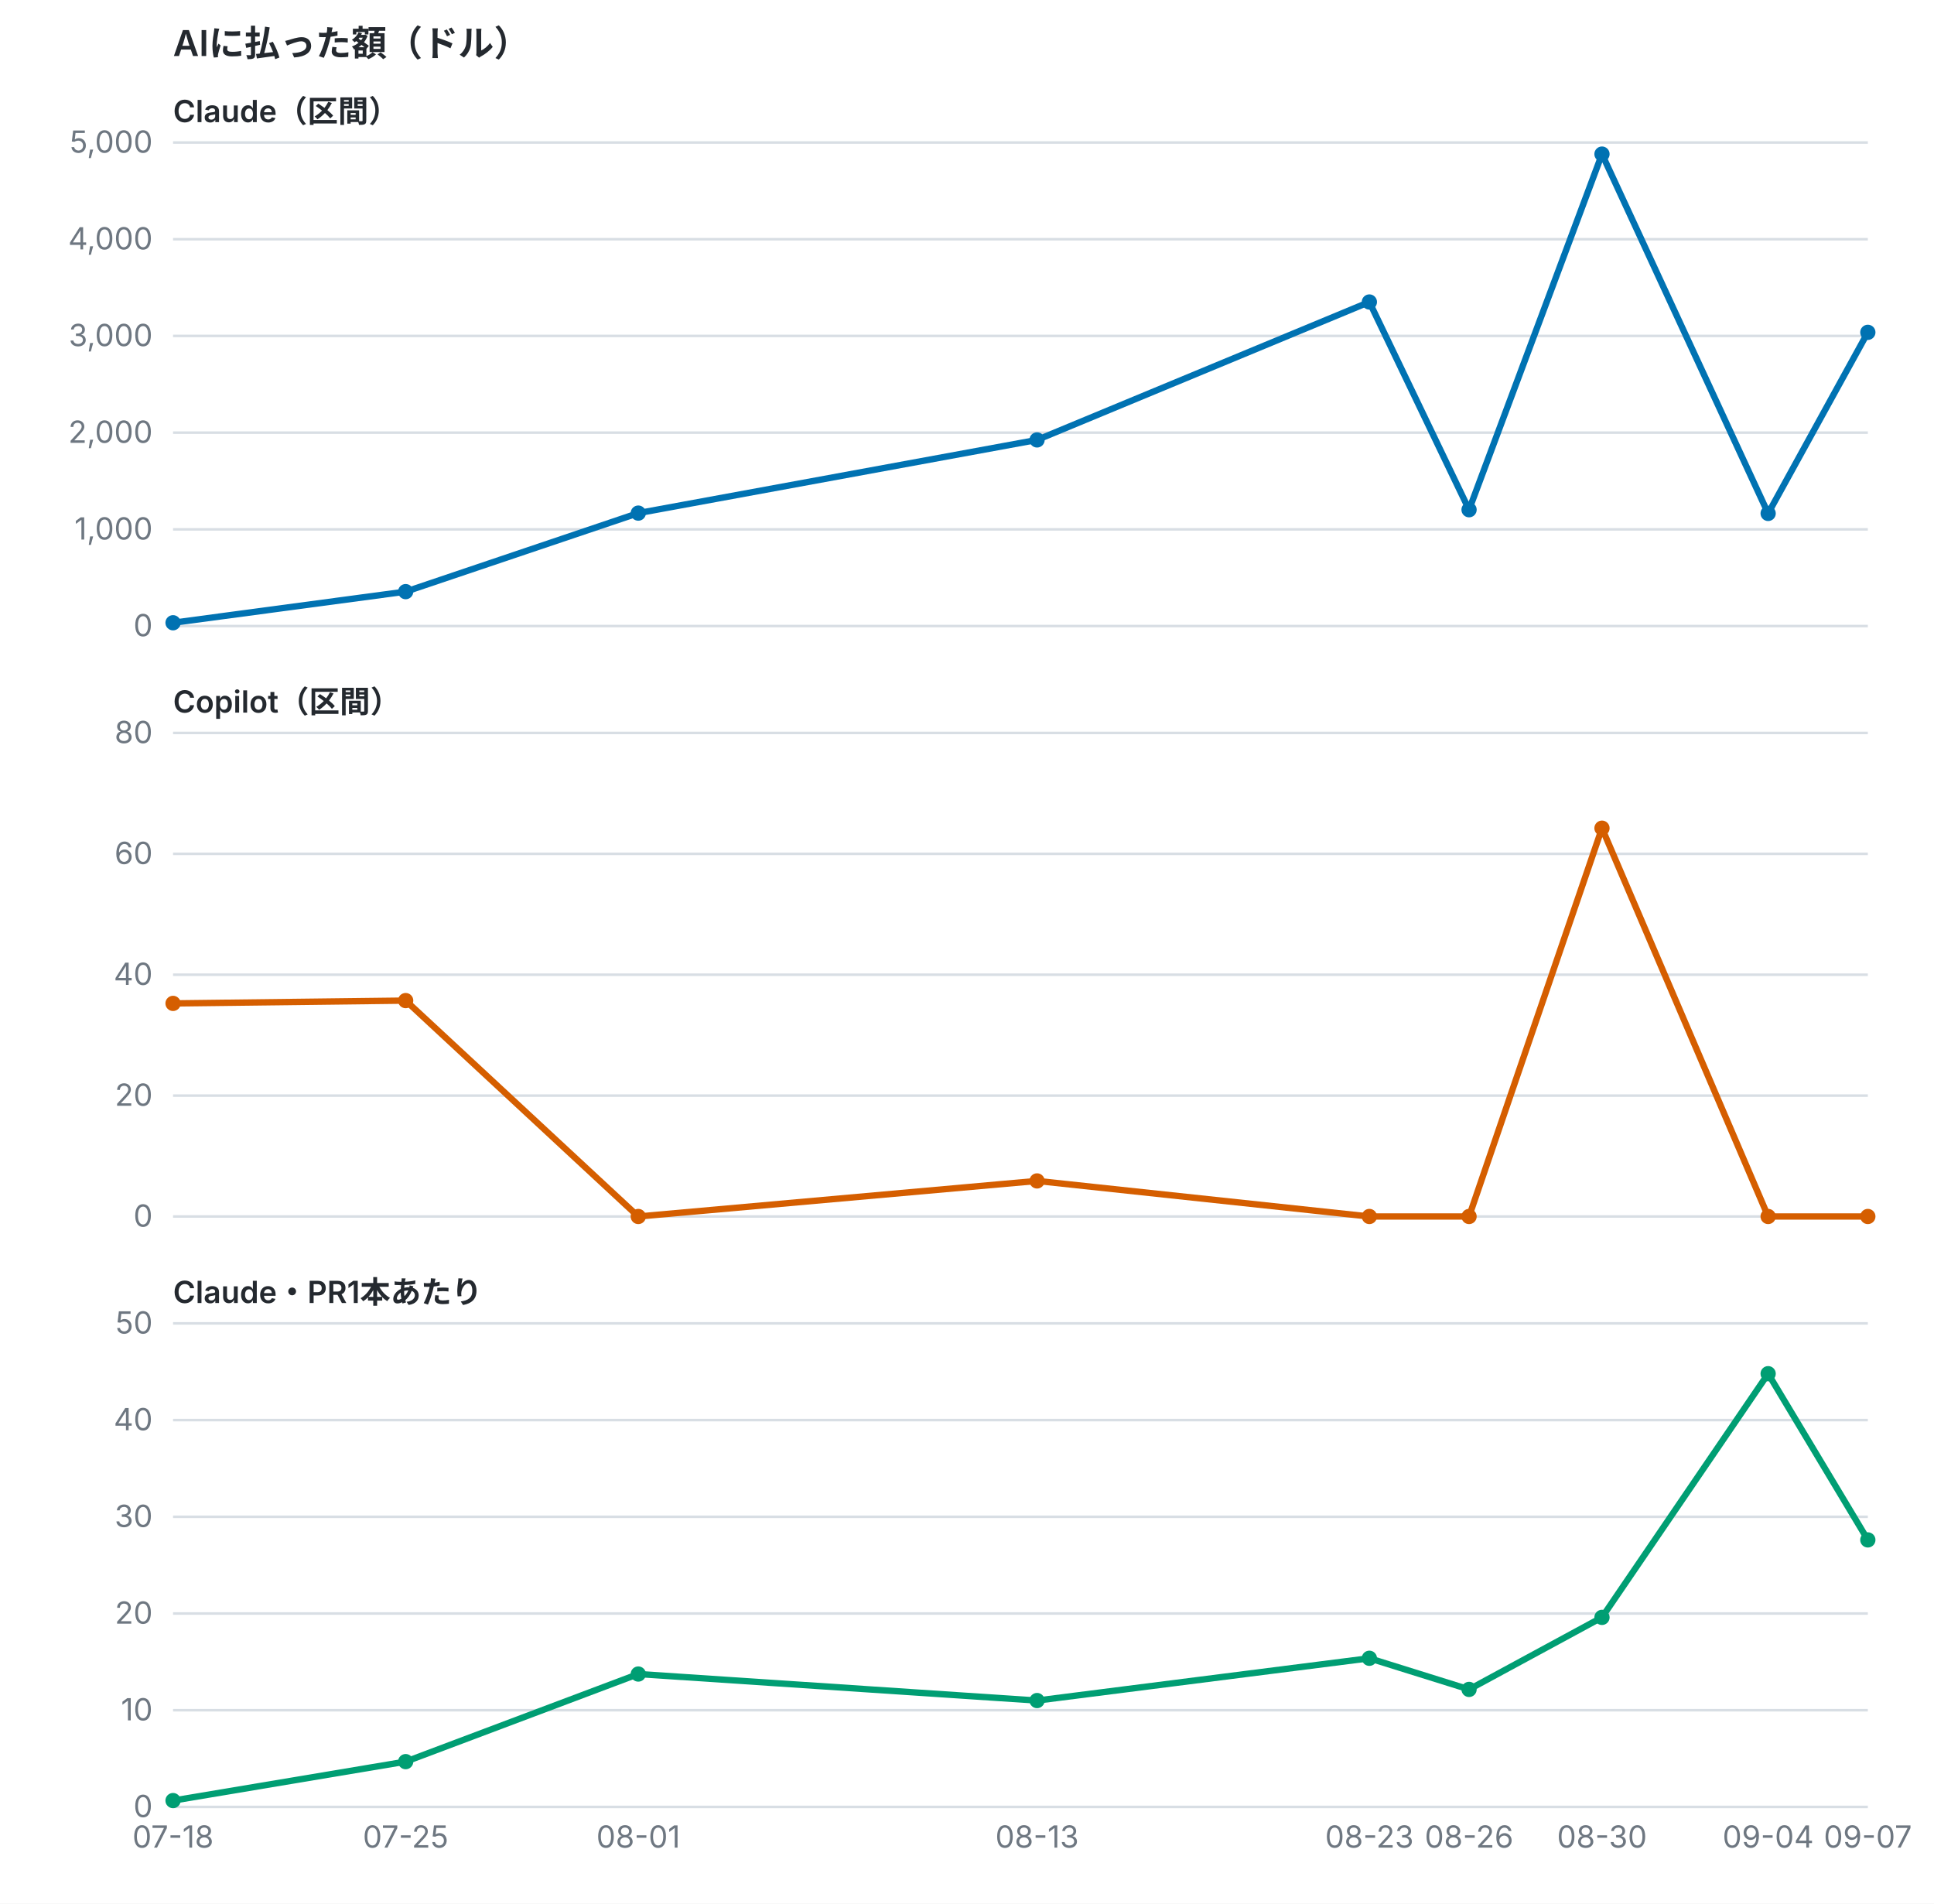
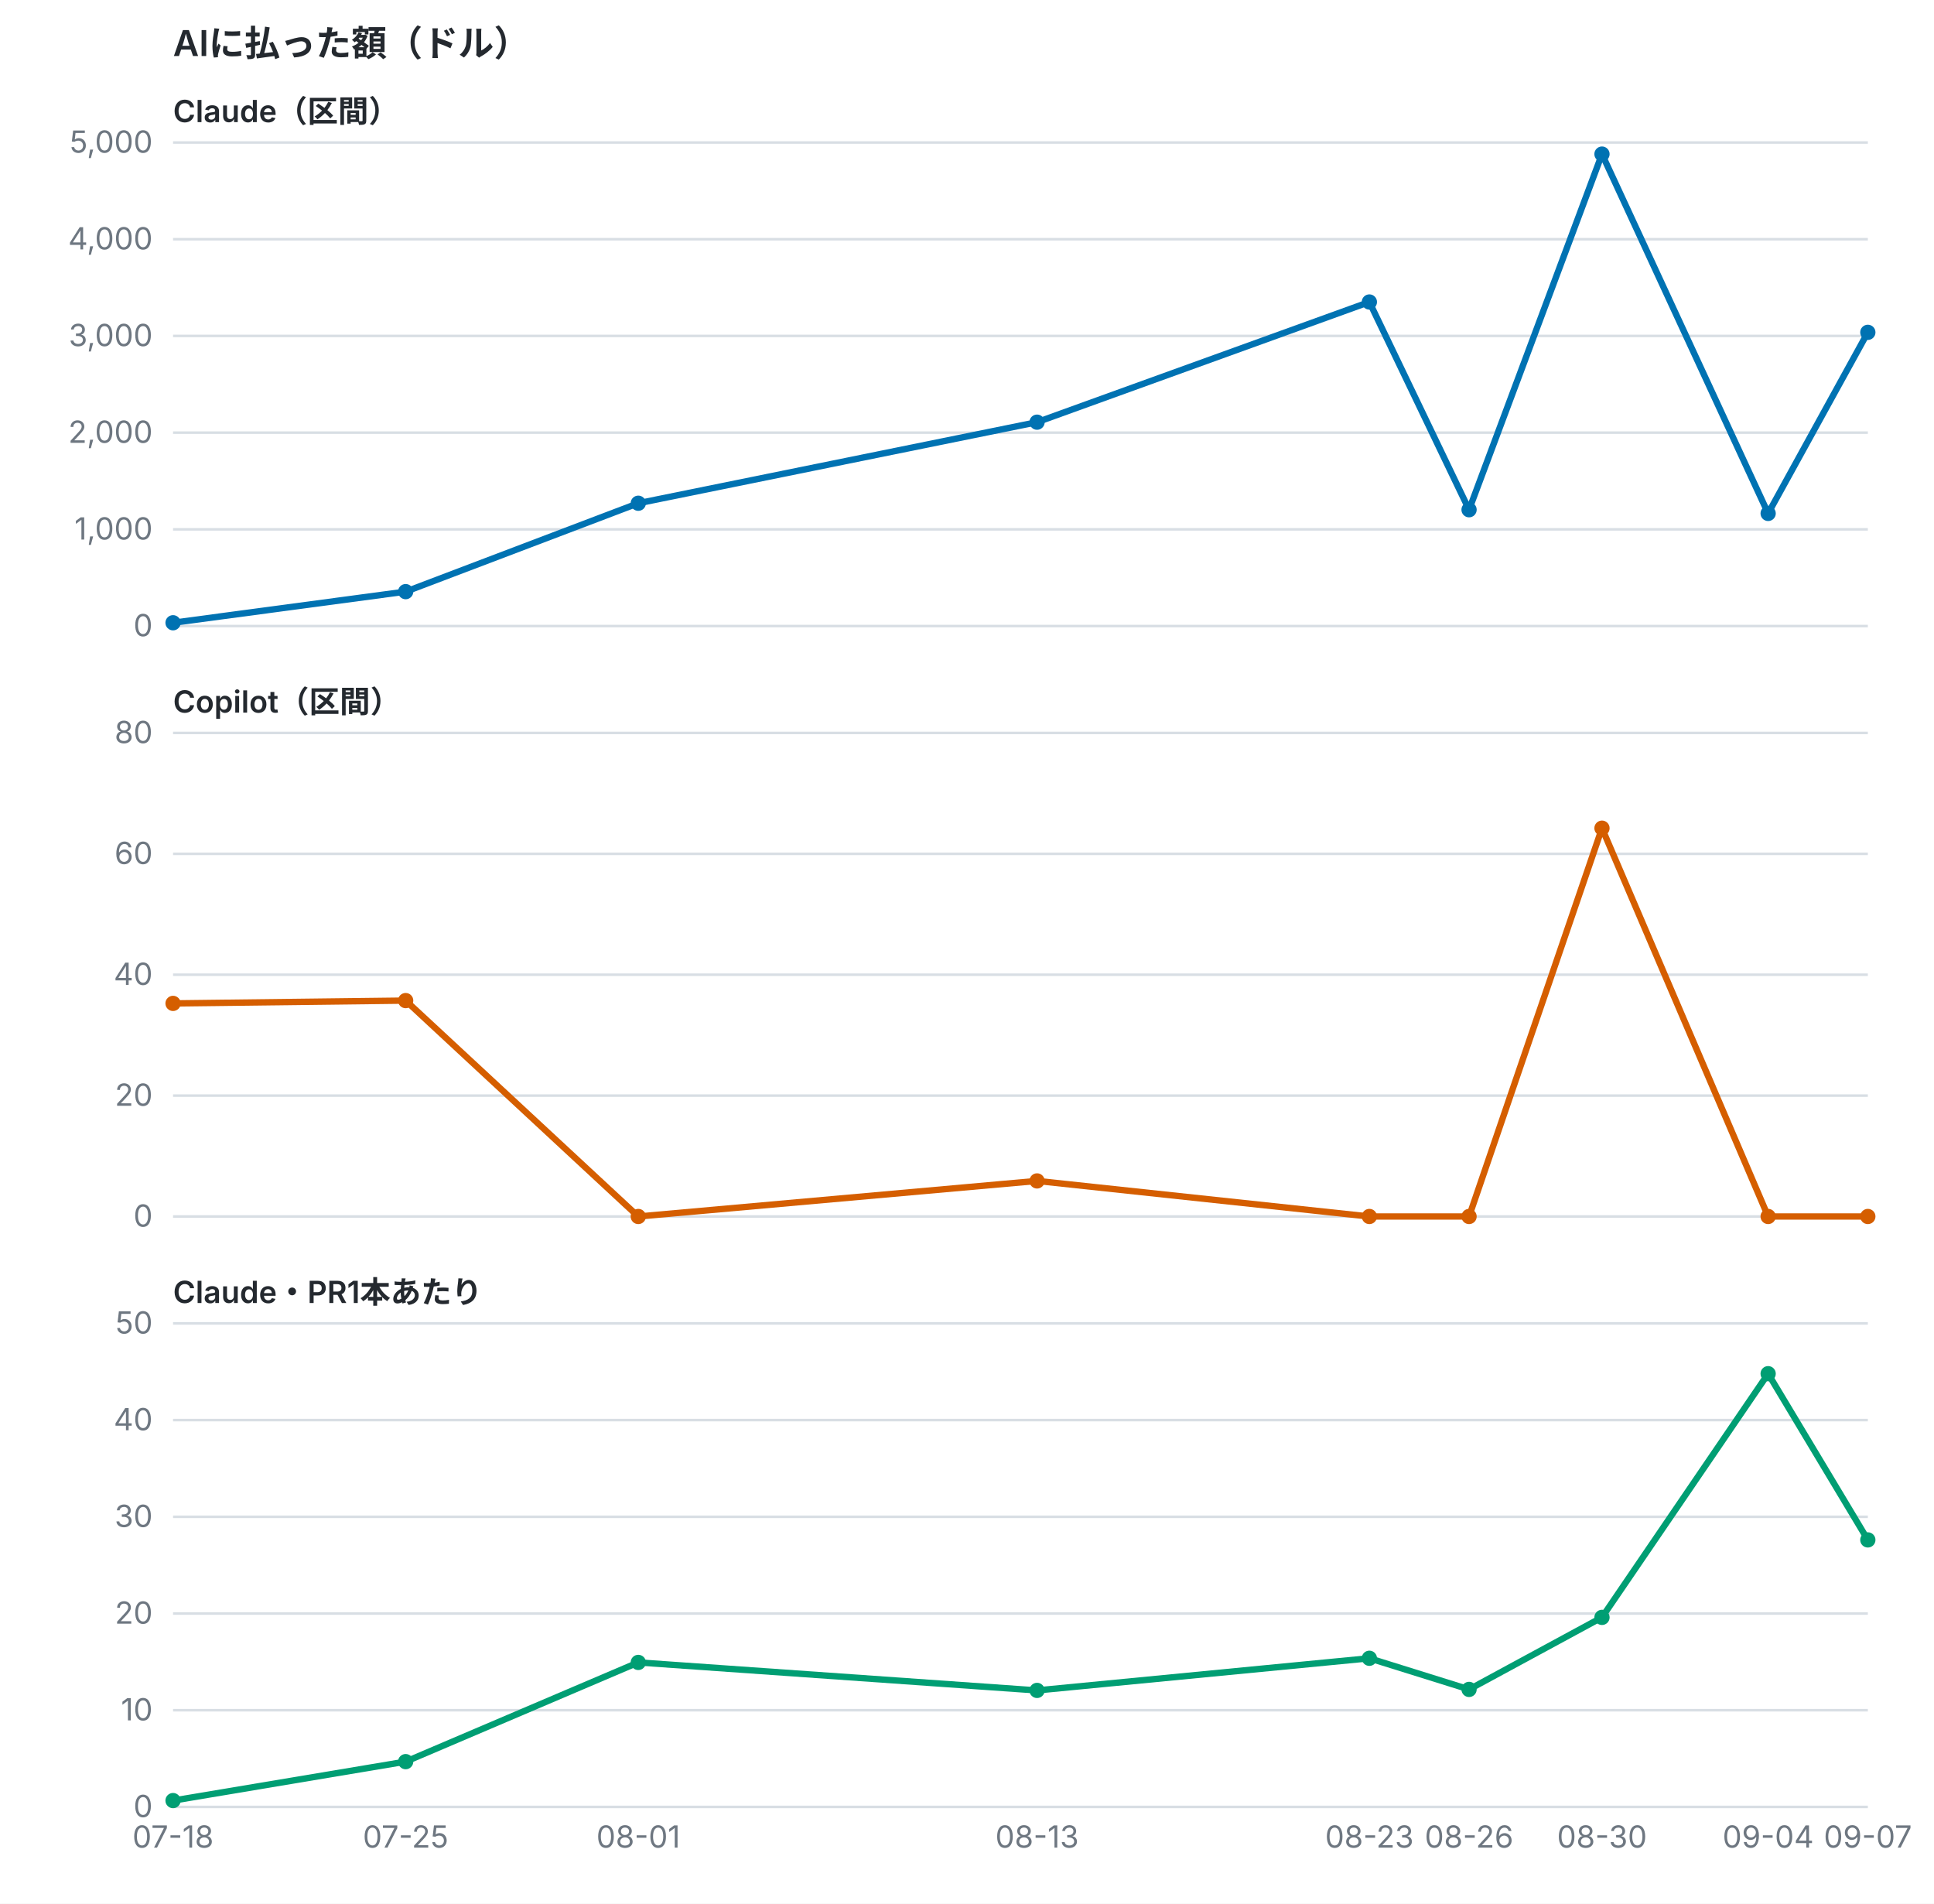
<svg xmlns="http://www.w3.org/2000/svg" width="760" height="748" viewBox="0 0 760 748" font-family="system-ui, -apple-system, 'Segoe UI', 'Hiragino Sans', 'Noto Sans JP', sans-serif" font-size="12">
  <rect width="760" height="748" fill="#ffffff" />
  <text x="68" y="22" font-size="14" font-weight="600" fill="#24292f">AIに払った額（ドル）</text>
  <line x1="68" y1="246" x2="734" y2="246" stroke="#d8dee4" />
  <text x="60" y="250" text-anchor="end" fill="#6e7781">0</text>
  <line x1="68" y1="208" x2="734" y2="208" stroke="#d8dee4" />
  <text x="60" y="212" text-anchor="end" fill="#6e7781">1,000</text>
  <line x1="68" y1="170" x2="734" y2="170" stroke="#d8dee4" />
  <text x="60" y="174" text-anchor="end" fill="#6e7781">2,000</text>
  <line x1="68" y1="132" x2="734" y2="132" stroke="#d8dee4" />
  <text x="60" y="136" text-anchor="end" fill="#6e7781">3,000</text>
  <line x1="68" y1="94" x2="734" y2="94" stroke="#d8dee4" />
  <text x="60" y="98" text-anchor="end" fill="#6e7781">4,000</text>
  <line x1="68" y1="56" x2="734" y2="56" stroke="#d8dee4" />
  <text x="60" y="60" text-anchor="end" fill="#6e7781">5,000</text>
  <text x="68" y="48" fill="#24292f" font-weight="600">Claude（区間）</text>
-   <polyline points="68,244.704 159.412,232.476 250.824,201.617 407.529,172.857 538.118,118.663 577.294,200.288 629.529,60.548 694.824,201.741 734,130.588" fill="none" stroke="#0072B2" stroke-width="2.5" stroke-linejoin="round" />
+   <polyline points="68,244.704 159.412,232.476 250.824,197.738 407.529,165.885 538.118,118.663 577.294,200.288 629.529,60.548 694.824,201.741 734,130.588" fill="none" stroke="#0072B2" stroke-width="2.5" stroke-linejoin="round" />
  <circle cx="68" cy="244.704" r="3" fill="#0072B2" />
  <circle cx="159.412" cy="232.476" r="3" fill="#0072B2" />
-   <circle cx="250.824" cy="201.617" r="3" fill="#0072B2" />
-   <circle cx="407.529" cy="172.857" r="3" fill="#0072B2" />
+   <circle cx="250.824" cy="197.738" r="3" fill="#0072B2" />
+   <circle cx="407.529" cy="165.885" r="3" fill="#0072B2" />
  <circle cx="538.118" cy="118.663" r="3" fill="#0072B2" />
  <circle cx="577.294" cy="200.288" r="3" fill="#0072B2" />
  <circle cx="629.529" cy="60.548" r="3" fill="#0072B2" />
  <circle cx="694.824" cy="201.741" r="3" fill="#0072B2" />
  <circle cx="734" cy="130.588" r="3" fill="#0072B2" />
  <line x1="68" y1="478" x2="734" y2="478" stroke="#d8dee4" />
  <text x="60" y="482" text-anchor="end" fill="#6e7781">0</text>
  <line x1="68" y1="430.5" x2="734" y2="430.5" stroke="#d8dee4" />
  <text x="60" y="434.5" text-anchor="end" fill="#6e7781">20</text>
  <line x1="68" y1="383" x2="734" y2="383" stroke="#d8dee4" />
  <text x="60" y="387" text-anchor="end" fill="#6e7781">40</text>
  <line x1="68" y1="335.5" x2="734" y2="335.5" stroke="#d8dee4" />
  <text x="60" y="339.5" text-anchor="end" fill="#6e7781">60</text>
  <line x1="68" y1="288" x2="734" y2="288" stroke="#d8dee4" />
  <text x="60" y="292" text-anchor="end" fill="#6e7781">80</text>
  <text x="68" y="280" fill="#24292f" font-weight="600">Copilot（区間）</text>
  <polyline points="68,394.271 159.412,393.167 250.824,478 407.529,464.026 538.118,478 577.294,478 629.529,325.422 694.824,478 734,478" fill="none" stroke="#D55E00" stroke-width="2.5" stroke-linejoin="round" />
  <circle cx="68" cy="394.271" r="3" fill="#D55E00" />
  <circle cx="159.412" cy="393.167" r="3" fill="#D55E00" />
  <circle cx="250.824" cy="478" r="3" fill="#D55E00" />
  <circle cx="407.529" cy="464.026" r="3" fill="#D55E00" />
  <circle cx="538.118" cy="478" r="3" fill="#D55E00" />
  <circle cx="577.294" cy="478" r="3" fill="#D55E00" />
  <circle cx="629.529" cy="325.422" r="3" fill="#D55E00" />
  <circle cx="694.824" cy="478" r="3" fill="#D55E00" />
  <circle cx="734" cy="478" r="3" fill="#D55E00" />
  <line x1="68" y1="710" x2="734" y2="710" stroke="#d8dee4" />
  <text x="60" y="714" text-anchor="end" fill="#6e7781">0</text>
  <line x1="68" y1="672" x2="734" y2="672" stroke="#d8dee4" />
  <text x="60" y="676" text-anchor="end" fill="#6e7781">10</text>
  <line x1="68" y1="634" x2="734" y2="634" stroke="#d8dee4" />
  <text x="60" y="638" text-anchor="end" fill="#6e7781">20</text>
  <line x1="68" y1="596" x2="734" y2="596" stroke="#d8dee4" />
  <text x="60" y="600" text-anchor="end" fill="#6e7781">30</text>
  <line x1="68" y1="558" x2="734" y2="558" stroke="#d8dee4" />
  <text x="60" y="562" text-anchor="end" fill="#6e7781">40</text>
  <line x1="68" y1="520" x2="734" y2="520" stroke="#d8dee4" />
  <text x="60" y="524" text-anchor="end" fill="#6e7781">50</text>
  <text x="68" y="512" fill="#24292f" font-weight="600">Claude・PR1本あたり</text>
-   <polyline points="68,707.509 159.412,692.206 250.824,657.784 407.529,668.204 538.118,651.589 577.294,663.826 629.529,635.521 694.824,539.772 734,605.08" fill="none" stroke="#009E73" stroke-width="2.5" stroke-linejoin="round" />
+   <polyline points="68,707.509 159.412,692.206 250.824,653.221 407.529,664.22 538.118,651.589 577.294,663.826 629.529,635.521 694.824,539.772 734,605.08" fill="none" stroke="#009E73" stroke-width="2.5" stroke-linejoin="round" />
  <circle cx="68" cy="707.509" r="3" fill="#009E73" />
  <circle cx="159.412" cy="692.206" r="3" fill="#009E73" />
-   <circle cx="250.824" cy="657.784" r="3" fill="#009E73" />
-   <circle cx="407.529" cy="668.204" r="3" fill="#009E73" />
+   <circle cx="250.824" cy="653.221" r="3" fill="#009E73" />
+   <circle cx="407.529" cy="664.22" r="3" fill="#009E73" />
  <circle cx="538.118" cy="651.589" r="3" fill="#009E73" />
  <circle cx="577.294" cy="663.826" r="3" fill="#009E73" />
  <circle cx="629.529" cy="635.521" r="3" fill="#009E73" />
  <circle cx="694.824" cy="539.772" r="3" fill="#009E73" />
  <circle cx="734" cy="605.08" r="3" fill="#009E73" />
  <text x="68" y="726" text-anchor="middle" fill="#6e7781">07-18</text>
  <text x="159.412" y="726" text-anchor="middle" fill="#6e7781">07-25</text>
  <text x="250.824" y="726" text-anchor="middle" fill="#6e7781">08-01</text>
  <text x="407.529" y="726" text-anchor="middle" fill="#6e7781">08-13</text>
  <text x="538.118" y="726" text-anchor="middle" fill="#6e7781">08-23</text>
  <text x="577.294" y="726" text-anchor="middle" fill="#6e7781">08-26</text>
  <text x="629.529" y="726" text-anchor="middle" fill="#6e7781">08-30</text>
  <text x="694.824" y="726" text-anchor="middle" fill="#6e7781">09-04</text>
  <text x="734" y="726" text-anchor="middle" fill="#6e7781">09-07</text>
</svg>
